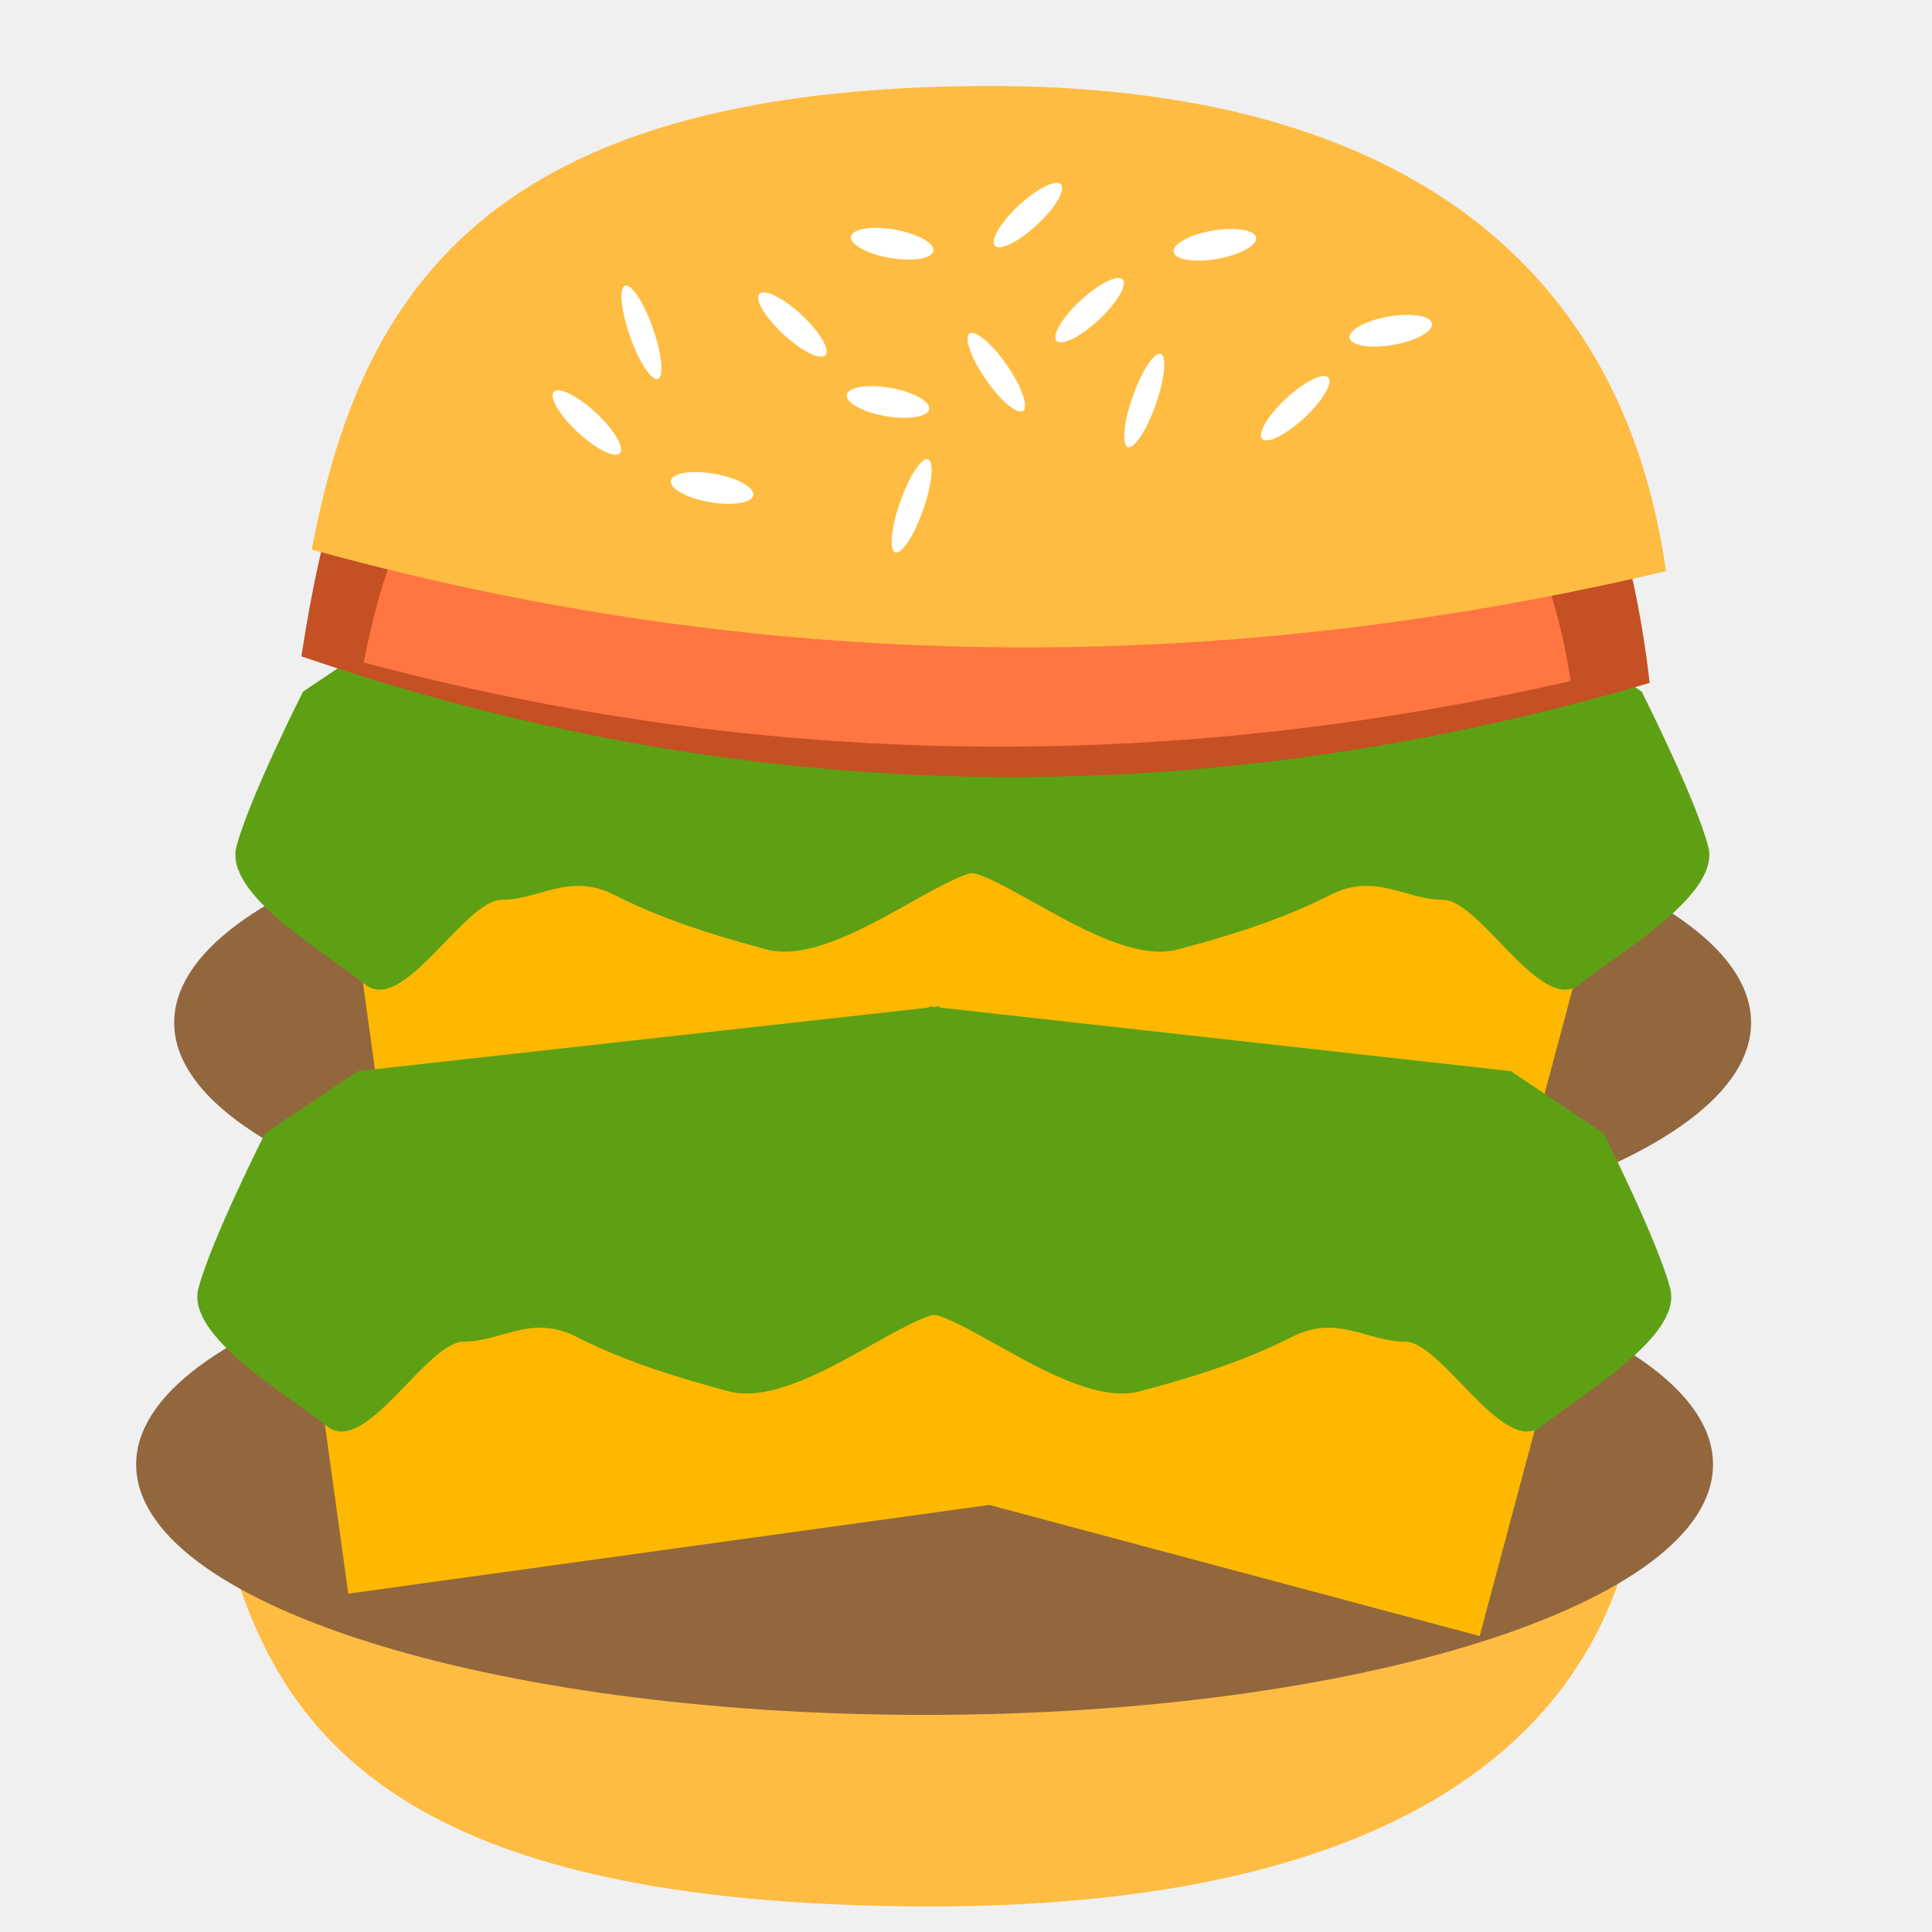
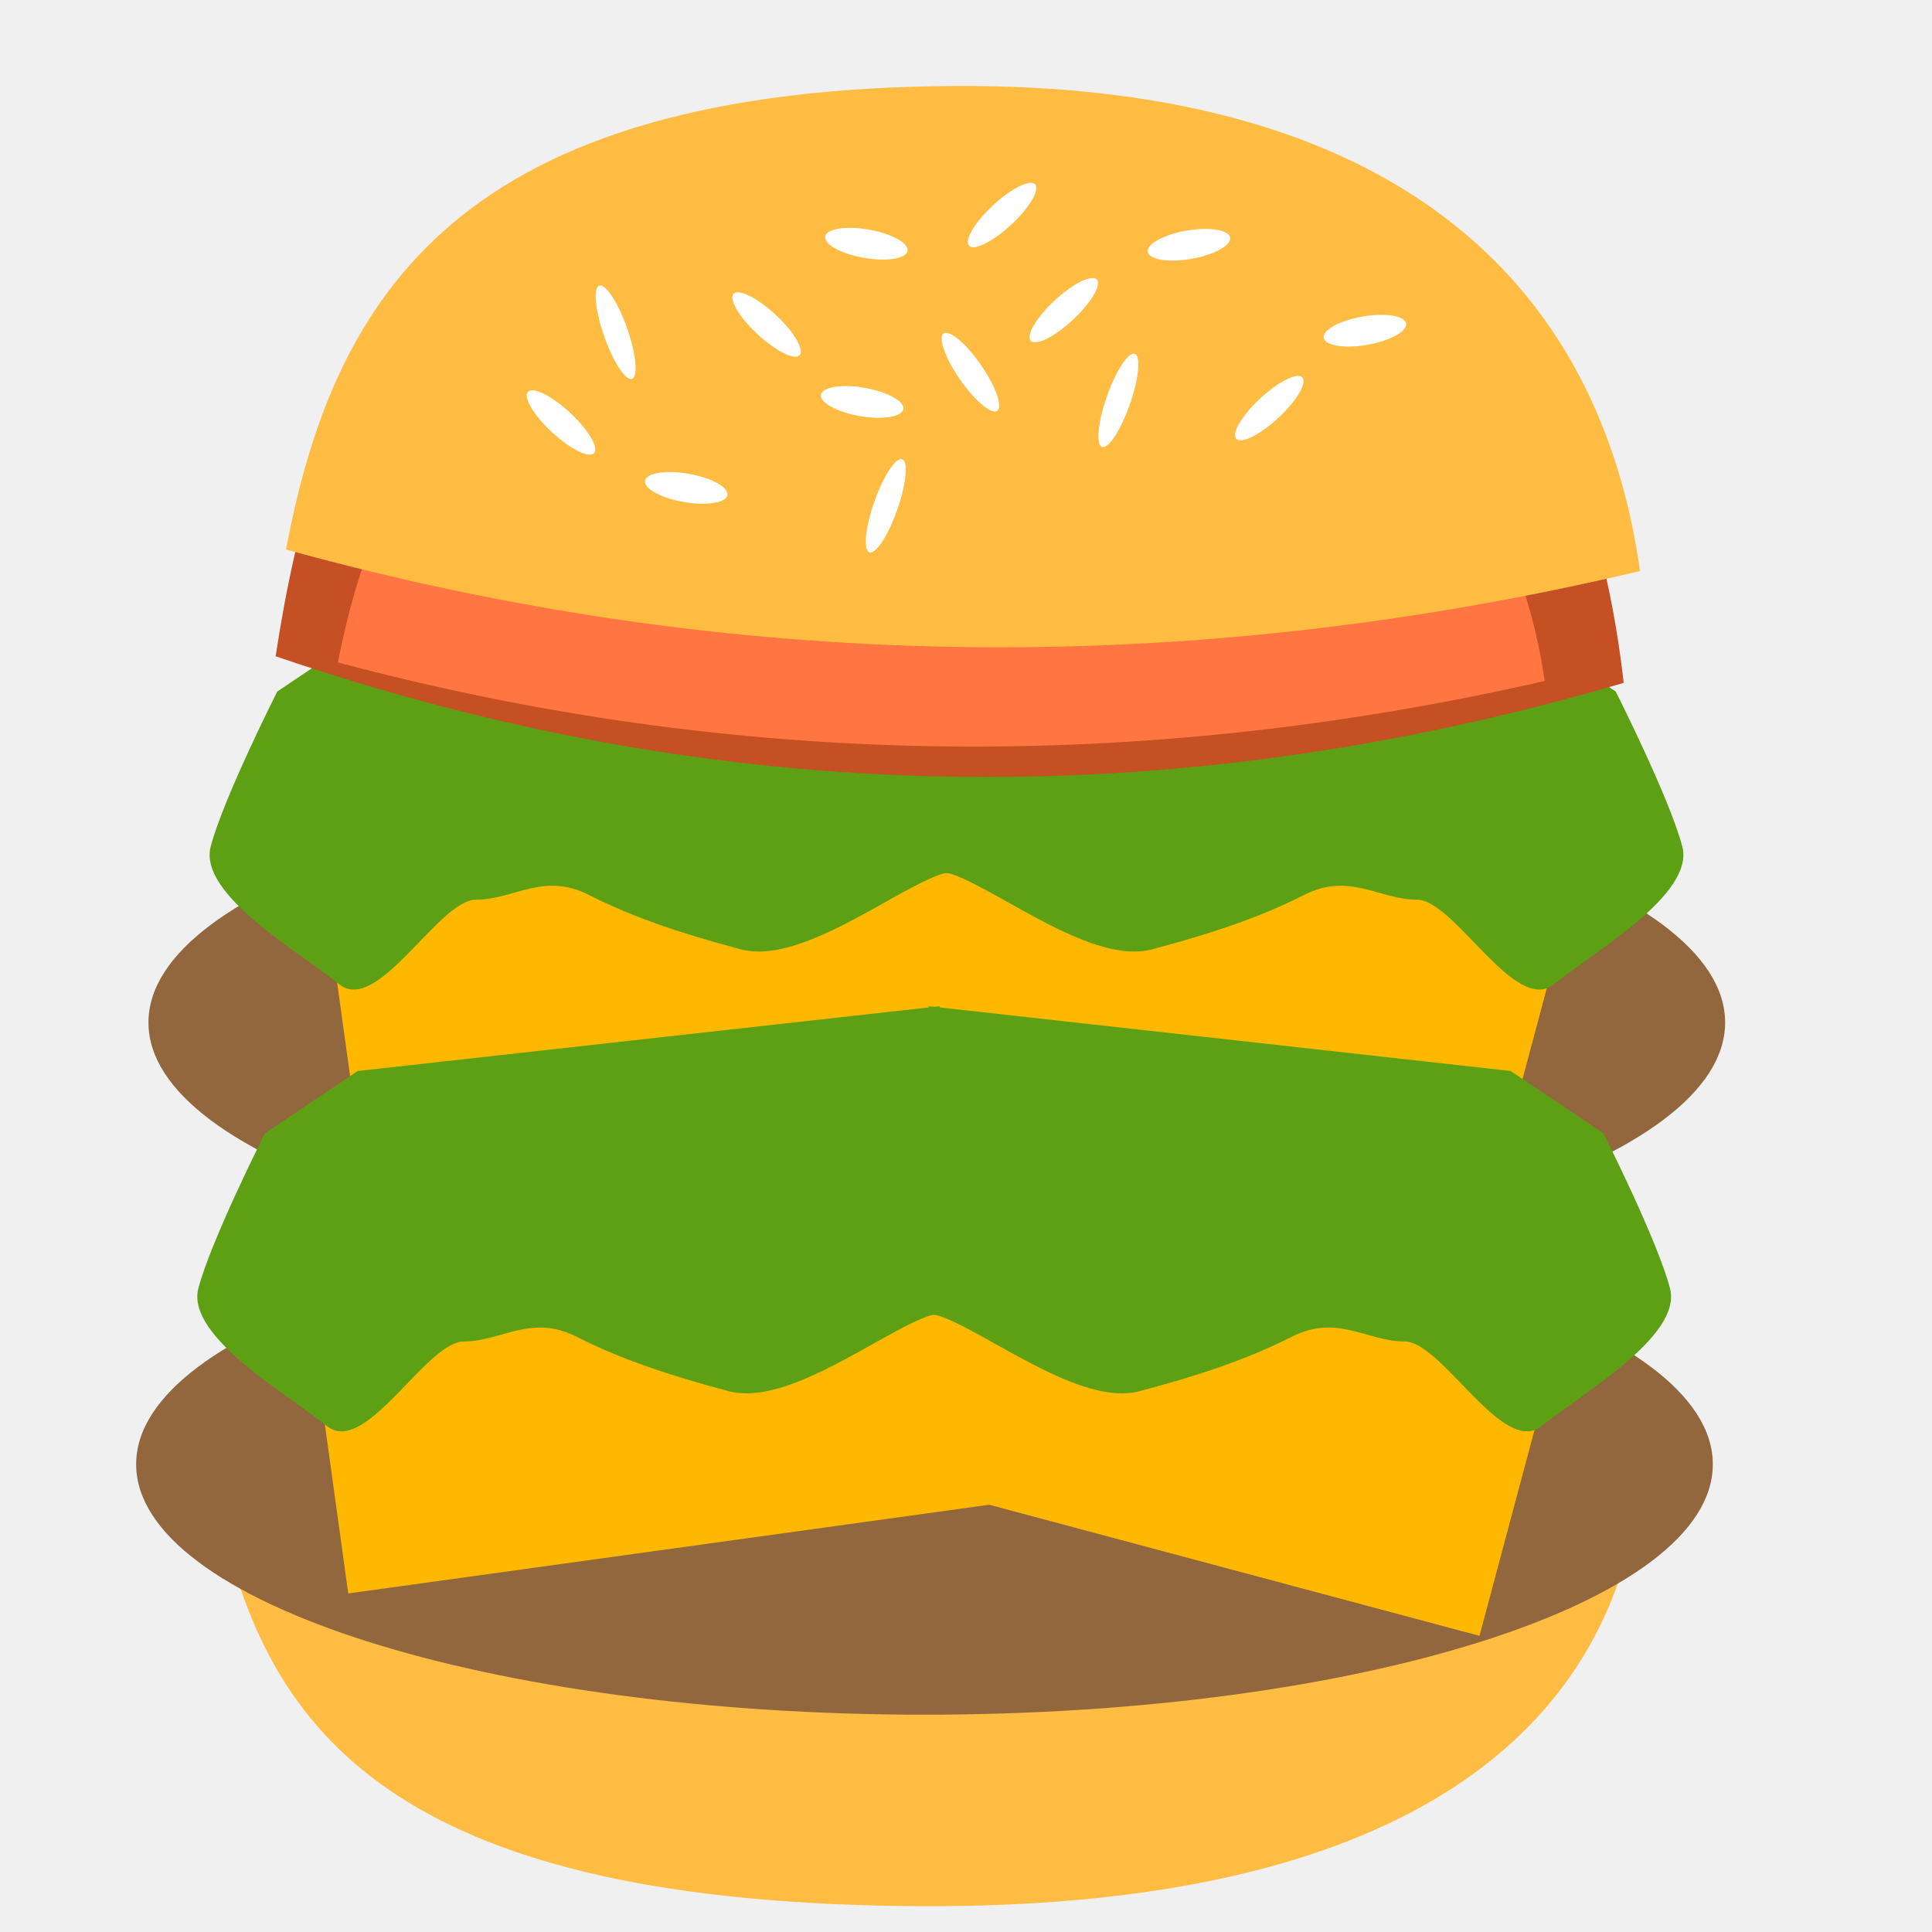
- <svg xmlns="http://www.w3.org/2000/svg" width="100%" height="100%" viewBox="0 0 1250 1250" version="1.1" xml:space="preserve" style="fill-rule:evenodd;clip-rule:evenodd;stroke-linejoin:round;stroke-miterlimit:2;">
-   <g id="Layer1" />
-   <rect id="Artboard1" x="0" y="0" width="1250" height="1250" style="fill:none;" />
+ <svg xmlns="http://www.w3.org/2000/svg" width="100%" height="100%" viewBox="0 0 5209 5209" version="1.1" xml:space="preserve" style="fill-rule:evenodd;clip-rule:evenodd;stroke-linejoin:round;stroke-miterlimit:2;">
+   <rect id="Artboard1" x="0" y="0" width="5208.33" height="5208.33" style="fill:none;" />
  <g id="Artboard11">
-     <path d="M145.505,992.948c32.424,132.282 116.909,239.381 452.344,240.499c275.021,0.917 430.548,-88.898 460.343,-251.68c-308.516,-56.167 -612.733,-52.625 -912.687,11.181Z" style="fill:#ffbc42;" />
-     <ellipse cx="598.213" cy="947.526" rx="510.117" ry="162.016" style="fill:#92673e;" />
-     <path d="M640.82,744.9l-446.533,61.809l31.059,224.381l446.533,-61.808l-31.059,-224.382Z" style="fill:#ffb800;" />
-     <path d="M476.258,701.883l537.976,143.845l-56.895,212.787l-537.976,-143.845l56.895,-212.787Z" style="fill:#ffb800;" />
-     <ellipse cx="622.826" cy="661.649" rx="510.117" ry="162.016" style="fill:#92673e;" />
-     <path d="M790.023,412.209l-575.138,79.611l35.074,253.394l575.139,-79.611l-35.075,-253.394Z" style="fill:#ffb800;" />
-     <path d="M570.08,375.199l483.569,129.297l-71.697,268.143l-483.568,-129.298l71.696,-268.142Z" style="fill:#ffb800;" />
-     <path d="M632.6,365.229l-376.506,41.909l-60.046,40.348c-0,0 -34.918,69.139 -43.068,100.288c-8.149,31.149 58.018,68.629 83.029,89.03c25.01,20.401 64.334,-54.64 88.728,-54.64c24.395,-0 43.534,-18.009 72.938,-3.077c29.404,14.932 60.899,25.237 98.513,35.246c37.613,10.009 96.271,-36.335 128.001,-48.195c2.561,-0.957 5.375,-1.505 8.411,-1.707l-0,-199.202Z" style="fill:#5ea014;" />
-     <path d="M625.612,365.229l376.506,41.909l60.046,40.348c-0,0 34.918,69.139 43.068,100.288c8.149,31.149 -58.018,68.629 -83.029,89.03c-25.01,20.401 -64.334,-54.64 -88.729,-54.64c-24.394,-0 -43.533,-18.009 -72.937,-3.077c-29.404,14.932 -60.899,25.237 -98.513,35.246c-37.614,10.009 -96.271,-36.335 -128.001,-48.195c-2.561,-0.957 -5.376,-1.505 -8.411,-1.707l0,-199.202Z" style="fill:#5ea014;" />
-     <path d="M224.671,297.32c267.775,85.681 539.079,90.616 813.95,15.509c13.769,38.923 23.347,82 28.693,129.034c-294.867,86.461 -585.625,81.01 -872.307,-17.21c6.811,-44.758 16.026,-87.644 29.664,-127.333Z" style="fill:#c45024;" />
-     <path d="M261.851,339.904c239.711,59.712 482.582,63.151 728.646,10.808c12.325,27.126 20.9,57.147 25.685,89.925c-263.964,60.256 -524.25,56.457 -780.887,-11.994c6.097,-31.192 14.347,-61.079 26.556,-88.739Z" style="fill:#ff7642;" />
-     <path d="M607.986,651.105l-376.506,41.91l-60.045,40.348c-0,-0 -34.918,69.139 -43.068,100.288c-8.15,31.148 58.018,68.628 83.028,89.029c25.011,20.401 64.334,-54.64 88.729,-54.64c24.395,-0 43.534,-18.008 72.938,-3.077c29.403,14.932 60.899,25.238 98.513,35.247c37.613,10.009 96.271,-36.336 128.001,-48.196c2.56,-0.957 5.375,-1.505 8.41,-1.706l0,-199.203Z" style="fill:#5ea014;" />
-     <path d="M600.999,651.105l376.506,41.91l60.046,40.348c-0,-0 34.918,69.139 43.067,100.288c8.15,31.148 -58.017,68.628 -83.028,89.029c-25.011,20.401 -64.334,-54.64 -88.729,-54.64c-24.394,-0 -43.533,-18.008 -72.937,-3.077c-29.404,14.932 -60.9,25.238 -98.513,35.247c-37.614,10.009 -96.272,-36.336 -128.001,-48.196c-2.561,-0.957 -5.376,-1.505 -8.411,-1.706l-0,-199.203Z" style="fill:#5ea014;" />
-     <path d="M201.732,355.575c31.126,-164.979 112.229,-298.551 434.236,-299.946c264.011,-1.143 413.313,110.872 441.915,313.89c-296.166,70.05 -588.205,65.634 -876.151,-13.944Z" style="fill:#ffbc42;" />
-     <path d="M384.202,265.861c11.979,10.719 19.674,22.788 17.174,26.934c-2.501,4.146 -14.256,-1.19 -26.235,-11.909c-11.978,-10.719 -19.673,-22.788 -17.173,-26.934c2.501,-4.147 14.256,1.19 26.234,11.909Z" style="fill:#fff;" />
-     <path d="M461.726,306.472c14.725,2.469 26.212,8.611 25.636,13.708c-0.576,5.096 -12.998,7.23 -27.723,4.761c-14.724,-2.469 -26.211,-8.611 -25.636,-13.707c0.576,-5.097 12.998,-7.231 27.723,-4.762Z" style="fill:#fff;" />
-     <path d="M596.827,331.044c6.006,-16.561 7.745,-31.695 3.881,-33.774c-3.863,-2.079 -11.875,9.68 -17.881,26.242c-6.005,16.562 -7.744,31.696 -3.88,33.774c3.863,2.079 11.875,-9.68 17.88,-26.242Z" style="fill:#fff;" />
-     <path d="M422.026,211.234c6.006,16.562 7.744,31.696 3.881,33.775c-3.863,2.078 -11.876,-9.68 -17.881,-26.242c-6.005,-16.562 -7.744,-31.696 -3.881,-33.775c3.864,-2.078 11.876,9.68 17.881,26.242Z" style="fill:#fff;" />
-     <path d="M517.228,202.471c11.979,10.719 19.674,22.788 17.173,26.934c-2.5,4.146 -14.255,-1.19 -26.234,-11.909c-11.978,-10.719 -19.674,-22.788 -17.173,-26.934c2.5,-4.146 14.256,1.19 26.234,11.909Z" style="fill:#fff;" />
-     <path d="M575.578,250.853c14.725,2.469 26.212,8.611 25.636,13.708c-0.576,5.096 -12.998,7.23 -27.722,4.761c-14.725,-2.469 -26.212,-8.611 -25.636,-13.707c0.576,-5.097 12.998,-7.231 27.722,-4.762Z" style="fill:#fff;" />
-     <path d="M747.334,262.84c6.006,-16.562 7.745,-31.696 3.881,-33.774c-3.863,-2.079 -11.875,9.68 -17.881,26.242c-6.005,16.562 -7.744,31.695 -3.88,33.774c3.863,2.079 11.875,-9.68 17.88,-26.242Z" style="fill:#fff;" />
-     <path d="M842.537,271.603c11.978,-10.719 19.673,-22.788 17.173,-26.934c-2.501,-4.146 -14.256,1.19 -26.235,11.909c-11.978,10.719 -19.673,22.788 -17.173,26.934c2.501,4.147 14.256,-1.19 26.235,-11.909Z" style="fill:#fff;" />
-     <path d="M638.843,246.969c9.773,13.642 20.291,21.97 23.473,18.588c3.182,-3.383 -2.169,-17.205 -11.942,-30.846c-9.773,-13.641 -20.291,-21.97 -23.473,-18.587c-3.182,3.383 2.169,17.204 11.942,30.845Z" style="fill:#fff;" />
-     <path d="M709.511,208.213c11.978,-10.719 19.673,-22.788 17.173,-26.934c-2.5,-4.146 -14.256,1.19 -26.234,11.909c-11.979,10.72 -19.674,22.788 -17.174,26.935c2.501,4.146 14.256,-1.191 26.235,-11.91Z" style="fill:#fff;" />
-     <path d="M900.887,223.221c14.724,-2.468 26.211,-8.611 25.635,-13.707c-0.575,-5.097 -12.998,-7.231 -27.722,-4.762c-14.725,2.469 -26.212,8.611 -25.636,13.708c0.576,5.096 12.998,7.23 27.723,4.761Z" style="fill:#fff;" />
-     <path d="M578.298,148.461c14.725,2.469 26.212,8.611 25.636,13.708c-0.576,5.097 -12.998,7.23 -27.722,4.761c-14.725,-2.468 -26.212,-8.611 -25.636,-13.707c0.576,-5.097 12.998,-7.231 27.722,-4.762Z" style="fill:#fff;" />
-     <path d="M669.615,146.66c11.978,-10.719 19.673,-22.788 17.173,-26.934c-2.501,-4.146 -14.256,1.19 -26.234,11.909c-11.979,10.719 -19.674,22.788 -17.174,26.934c2.501,4.146 14.256,-1.19 26.235,-11.909Z" style="fill:#fff;" />
-     <path d="M787.034,167.602c14.725,-2.469 26.212,-8.611 25.636,-13.707c-0.576,-5.097 -12.998,-7.231 -27.722,-4.762c-14.725,2.469 -26.212,8.611 -25.636,13.708c0.576,5.096 12.998,7.23 27.722,4.761Z" style="fill:#fff;" />
+     <path d="M606.271,4137.28c135.1,551.175 487.121,997.421 1884.77,1002.08c1145.92,3.821 1793.95,-370.408 1918.1,-1048.67c-1285.48,-234.029 -2553.05,-219.271 -3802.86,46.587Z" style="fill:#ffbc42;" />
+     <ellipse cx="2492.55" cy="3948.03" rx="2125.49" ry="675.067" style="fill:#92673e;" />
+     <path d="M2670.08,3103.75l-1860.55,257.537l129.413,934.921l1860.55,-257.533l-129.413,-934.925Z" style="fill:#ffb800;" />
+     <path d="M1984.41,2924.51l2241.57,599.354l-237.063,886.612l-2241.57,-599.354l237.062,-886.612Z" style="fill:#ffb800;" />
+     <ellipse cx="2525.74" cy="2756.87" rx="2125.49" ry="675.067" style="fill:#92673e;" />
+     <path d="M3222.39,1717.54l-2396.41,331.712l146.142,1055.81l2396.41,-331.712l-146.146,-1055.81Z" style="fill:#ffb800;" />
+     <path d="M2305.96,1563.33l2014.87,538.738l-298.738,1117.26l-2014.87,-538.742l298.733,-1117.26Z" style="fill:#ffb800;" />
+     <path d="M2566.46,1521.79l-1568.78,174.62l-250.192,168.117c0,0 -145.491,288.079 -179.45,417.867c-33.954,129.787 241.742,285.954 345.955,370.958c104.208,85.004 268.058,-227.667 369.7,-227.667c101.645,0 181.391,-75.037 303.908,-12.82c122.517,62.216 253.746,105.154 410.471,146.858c156.721,41.704 401.129,-151.396 533.337,-200.813c10.671,-3.987 22.396,-6.271 35.046,-7.112l0,-830.008Z" style="fill:#5ea014;" />
+     <path d="M2537.35,1521.79l1568.78,174.62l250.192,168.117c0,0 145.492,288.079 179.45,417.867c33.954,129.787 -241.742,285.954 -345.954,370.958c-104.208,85.004 -268.058,-227.667 -369.704,-227.667c-101.642,0 -181.388,-75.037 -303.904,-12.82c-122.517,62.216 -253.746,105.154 -410.471,146.858c-156.725,41.704 -401.129,-151.396 -533.338,-200.813c-10.671,-3.987 -22.4,-6.271 -35.046,-7.112l0,-830.008Z" style="fill:#5ea014;" />
+     <path d="M866.76,1238.83c1115.73,357.005 2246.16,377.567 3391.46,64.621c57.371,162.179 97.279,341.667 119.554,537.642c-1228.61,360.254 -2440.1,337.542 -3634.61,-71.708c28.379,-186.492 66.775,-365.184 123.6,-530.555Z" style="fill:#c45024;" />
+     <path d="M1021.68,1416.27c998.795,248.8 2010.76,263.129 3036.03,45.033c51.354,113.025 87.083,238.113 107.02,374.688c-1099.85,251.066 -2184.38,235.237 -3253.7,-49.975c25.404,-129.967 59.779,-254.496 110.65,-369.746Z" style="fill:#ff7642;" />
+     <path d="M2533.28,2712.94l-1568.78,174.624l-250.187,168.117c-0,0 -145.492,288.079 -179.45,417.867c-33.959,129.783 241.741,285.95 345.95,370.954c104.212,85.004 268.058,-227.667 369.704,-227.667c101.646,0 181.391,-75.033 303.908,-12.821c122.513,62.217 253.746,105.159 410.471,146.863c156.721,41.704 401.129,-151.4 533.337,-200.817c10.667,-3.987 22.396,-6.271 35.042,-7.108l0,-830.013Z" style="fill:#5ea014;" />
+     <path d="M2504.16,2712.94l1568.78,174.624l250.191,168.117c0,0 145.492,288.079 179.446,417.867c33.958,129.783 -241.738,285.95 -345.95,370.954c-104.213,85.004 -268.058,-227.667 -369.704,-227.667c-101.642,0 -181.388,-75.033 -303.904,-12.821c-122.517,62.217 -253.75,105.159 -410.471,146.863c-156.725,41.704 -401.134,-151.4 -533.338,-200.817c-10.671,-3.987 -22.4,-6.271 -35.045,-7.108l-0,-830.013Z" style="fill:#5ea014;" />
+     <path d="M771.181,1481.56c129.691,-687.413 467.621,-1243.96 1809.32,-1249.78c1100.05,-4.762 1722.14,461.967 1841.31,1307.88c-1234.03,291.875 -2450.85,273.476 -3650.63,-58.1Z" style="fill:#ffbc42;" />
+     <path d="M1531.47,1107.75c49.913,44.663 81.975,94.95 71.559,112.225c-10.421,17.275 -59.4,-4.958 -109.313,-49.621c-49.908,-44.662 -81.971,-94.95 -71.554,-112.225c10.421,-17.279 59.4,4.959 109.308,49.621Z" style="fill:#fff;" />
+     <path d="M1854.49,1276.97c61.354,10.287 109.217,35.879 106.817,57.116c-2.4,21.234 -54.159,30.125 -115.513,19.838c-61.35,-10.288 -109.212,-35.879 -106.816,-57.113c2.4,-21.237 54.158,-30.129 115.512,-19.841Z" style="fill:#fff;" />
+     <path d="M2417.41,1379.35c25.025,-69.004 32.271,-132.063 16.171,-140.725c-16.096,-8.663 -49.479,40.333 -74.504,109.342c-25.021,69.008 -32.267,132.066 -16.167,140.725c16.096,8.662 49.479,-40.334 74.5,-109.342Z" style="fill:#fff;" />
+     <path d="M1689.07,880.142c25.025,69.008 32.267,132.066 16.171,140.729c-16.096,8.658 -49.483,-40.333 -74.504,-109.342c-25.021,-69.008 -32.267,-132.066 -16.171,-140.729c16.1,-8.658 49.484,40.333 74.504,109.342Z" style="fill:#fff;" />
+     <path d="M2085.75,843.629c49.913,44.663 81.975,94.95 71.555,112.225c-10.417,17.275 -59.396,-4.958 -109.309,-49.621c-49.908,-44.662 -81.975,-94.95 -71.554,-112.225c10.417,-17.275 59.4,4.959 109.308,49.621Z" style="fill:#fff;" />
+     <path d="M2328.87,1045.22c61.355,10.287 109.217,35.879 106.817,57.117c-2.4,21.233 -54.158,30.125 -115.508,19.837c-61.354,-10.287 -109.217,-35.879 -106.817,-57.112c2.4,-21.238 54.158,-30.13 115.508,-19.842Z" style="fill:#fff;" />
+     <path d="M3044.52,1095.17c25.025,-69.009 32.271,-132.067 16.171,-140.725c-16.096,-8.663 -49.479,40.333 -74.504,109.341c-25.021,69.009 -32.267,132.063 -16.167,140.725c16.096,8.663 49.48,-40.333 74.5,-109.341Z" style="fill:#fff;" />
+     <path d="M3441.2,1131.68c49.908,-44.662 81.97,-94.95 71.554,-112.225c-10.421,-17.275 -59.4,4.959 -109.313,49.621c-49.908,44.663 -81.971,94.95 -71.554,112.225c10.421,17.279 59.4,-4.958 109.313,-49.621Z" style="fill:#fff;" />
+     <path d="M2592.48,1029.04c40.72,56.841 84.545,91.541 97.804,77.45c13.258,-14.096 -9.038,-71.688 -49.759,-128.525c-40.72,-56.838 -84.545,-91.542 -97.804,-77.446c-13.258,14.096 9.038,71.683 49.759,128.521Z" style="fill:#fff;" />
+     <path d="M2886.93,867.554c49.908,-44.662 81.97,-94.95 71.554,-112.225c-10.417,-17.275 -59.4,4.959 -109.309,49.621c-49.912,44.667 -81.975,94.95 -71.558,112.229c10.421,17.275 59.4,-4.962 109.313,-49.625Z" style="fill:#fff;" />
+     <path d="M3684.33,930.088c61.35,-10.284 109.212,-35.88 106.812,-57.113c-2.396,-21.237 -54.158,-30.129 -115.508,-19.842c-61.354,10.288 -109.217,35.88 -106.817,57.117c2.4,21.233 54.158,30.125 115.513,19.838Z" style="fill:#fff;" />
+     <path d="M2340.21,618.588c61.354,10.287 109.216,35.879 106.816,57.116c-2.4,21.238 -54.158,30.125 -115.508,19.838c-61.354,-10.284 -109.217,-35.879 -106.817,-57.113c2.4,-21.237 54.159,-30.129 115.509,-19.841Z" style="fill:#fff;" />
+     <path d="M2720.69,611.083c49.909,-44.662 81.971,-94.95 71.554,-112.225c-10.42,-17.275 -59.4,4.959 -109.308,49.621c-49.912,44.663 -81.975,94.95 -71.558,112.225c10.421,17.275 59.4,-4.958 109.312,-49.621Z" style="fill:#fff;" />
+     <path d="M3209.94,698.342c61.354,-10.288 109.217,-35.879 106.817,-57.113c-2.4,-21.237 -54.159,-30.129 -115.509,-19.841c-61.354,10.287 -109.216,35.879 -106.816,57.116c2.4,21.234 54.158,30.125 115.508,19.838Z" style="fill:#fff;" />
  </g>
</svg>
